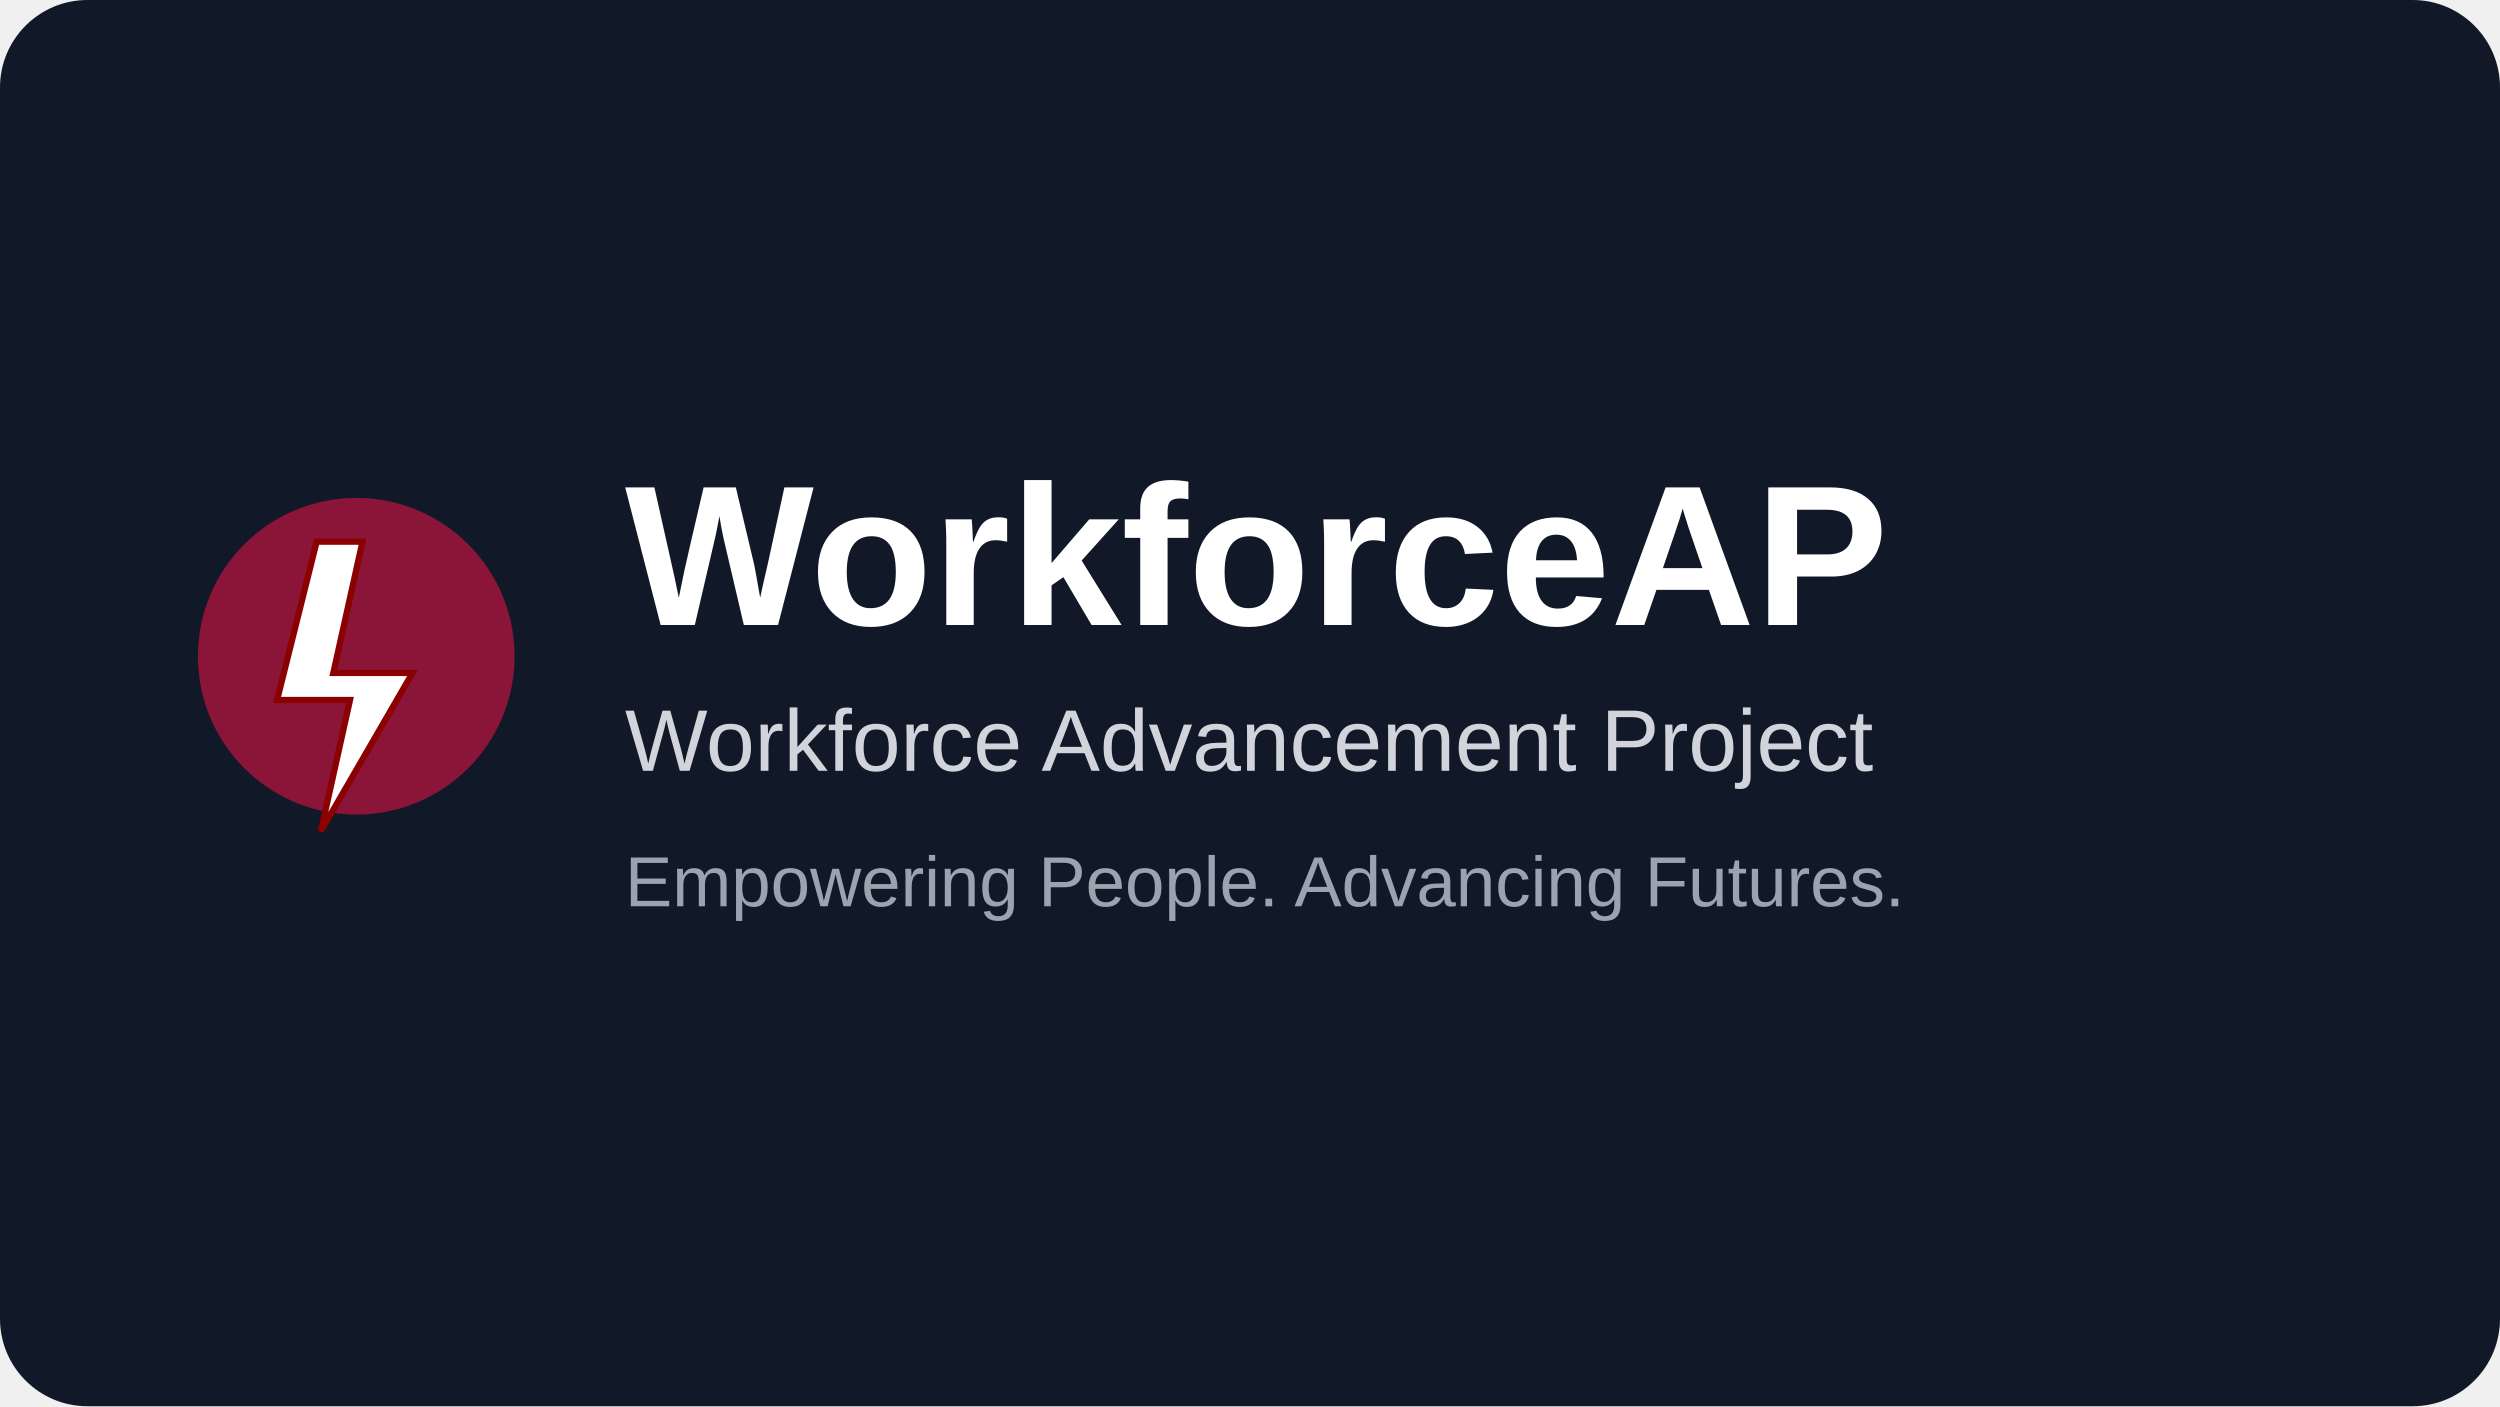
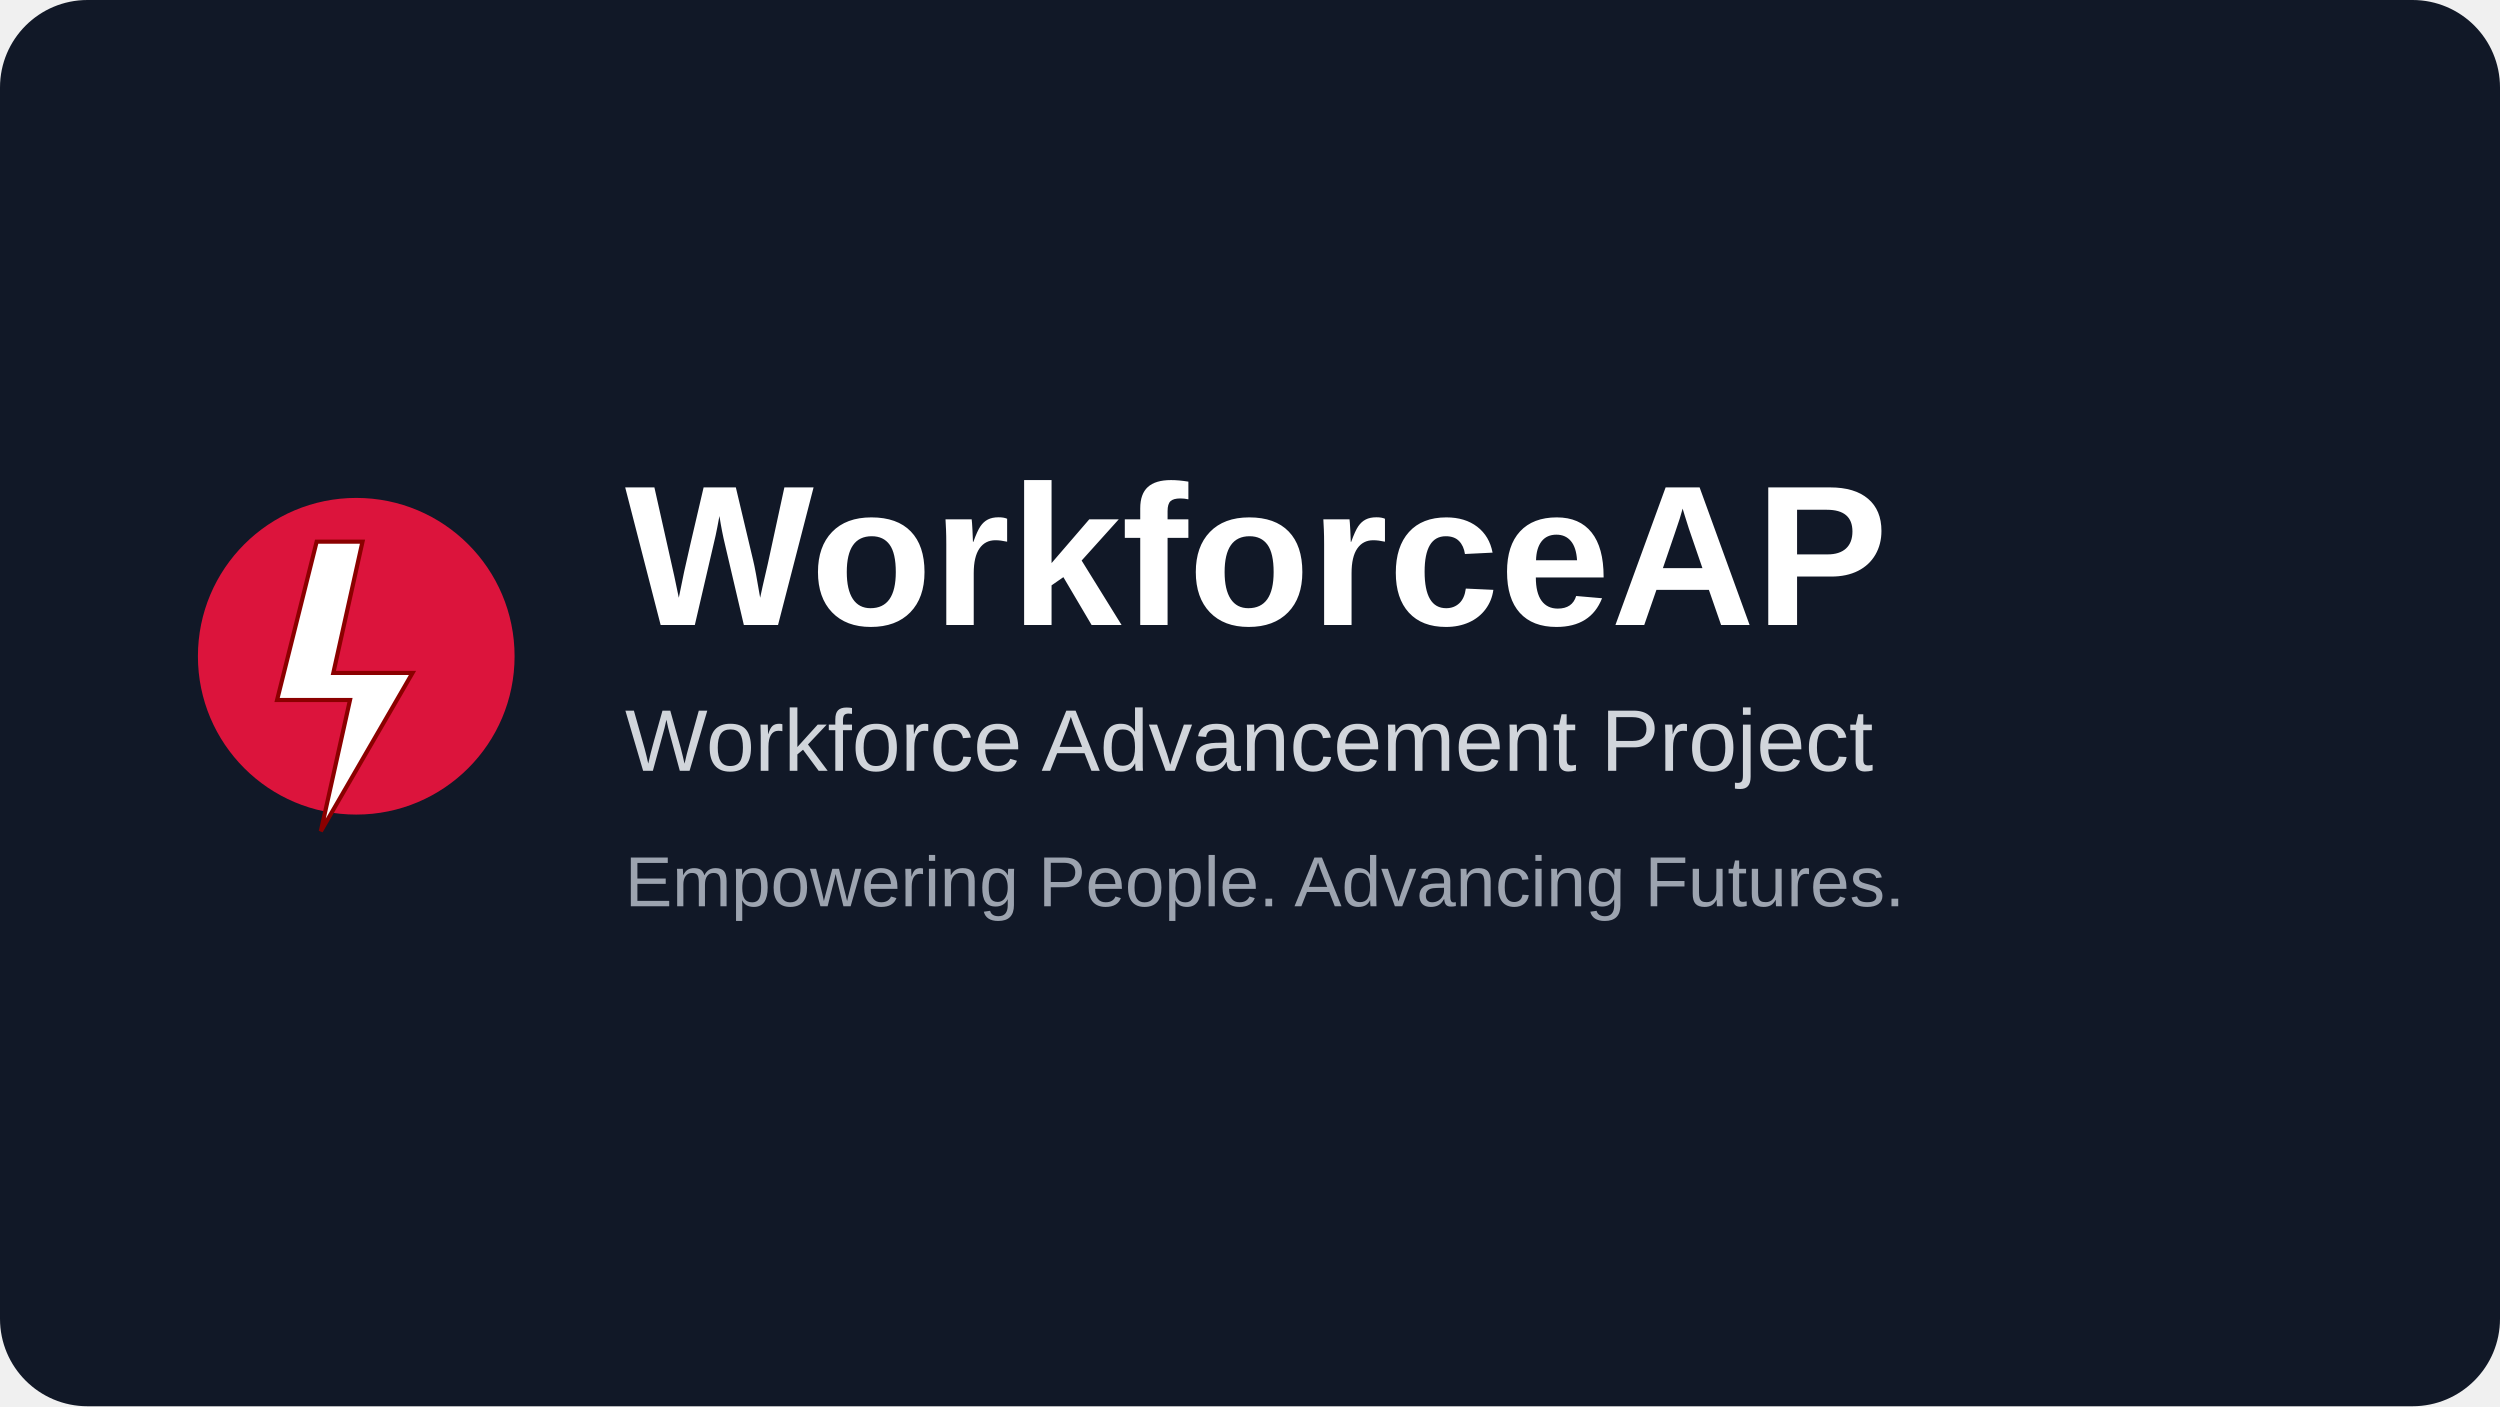
<svg xmlns="http://www.w3.org/2000/svg" width="1200" height="675" viewBox="0 0 1200 675" role="img" aria-label="Workforce Advancement Project logo">
  <rect width="1200" height="675" rx="42" fill="#111827" />
  <g transform="translate(86 230)">
-     <circle cx="85" cy="85" r="76" fill="#8B1538" />
-     <path d="M66 30h22L74 93h38L68 169l14-63H47z" fill="#fff" stroke="#8B0000" stroke-width="3" />
+     <circle cx="85" cy="85" r="76" fill="#DC143C" />
+     <path d="M66 30h22L74 93h38L68 169l14-63H47z" fill="#fff" stroke="#8B0000" stroke-width="2" />
  </g>
-   <text x="300" y="300" fill="#ffffff" font-size="96" font-family="Arial, Helvetica, sans-serif" font-weight="800">WorkforceAP</text>
+   <text x="300" y="300" fill="#ffffff" font-size="96" font-family="Arial, Helvetica, sans-serif" font-weight="700">WorkforceAP</text>
  <text x="300" y="370" fill="#d1d5db" font-size="42" font-family="Arial, Helvetica, sans-serif">Workforce Advancement Project</text>
  <text x="300" y="435" fill="#9ca3af" font-size="34" font-family="Arial, Helvetica, sans-serif">Empowering People. Advancing Futures.</text>
</svg>
